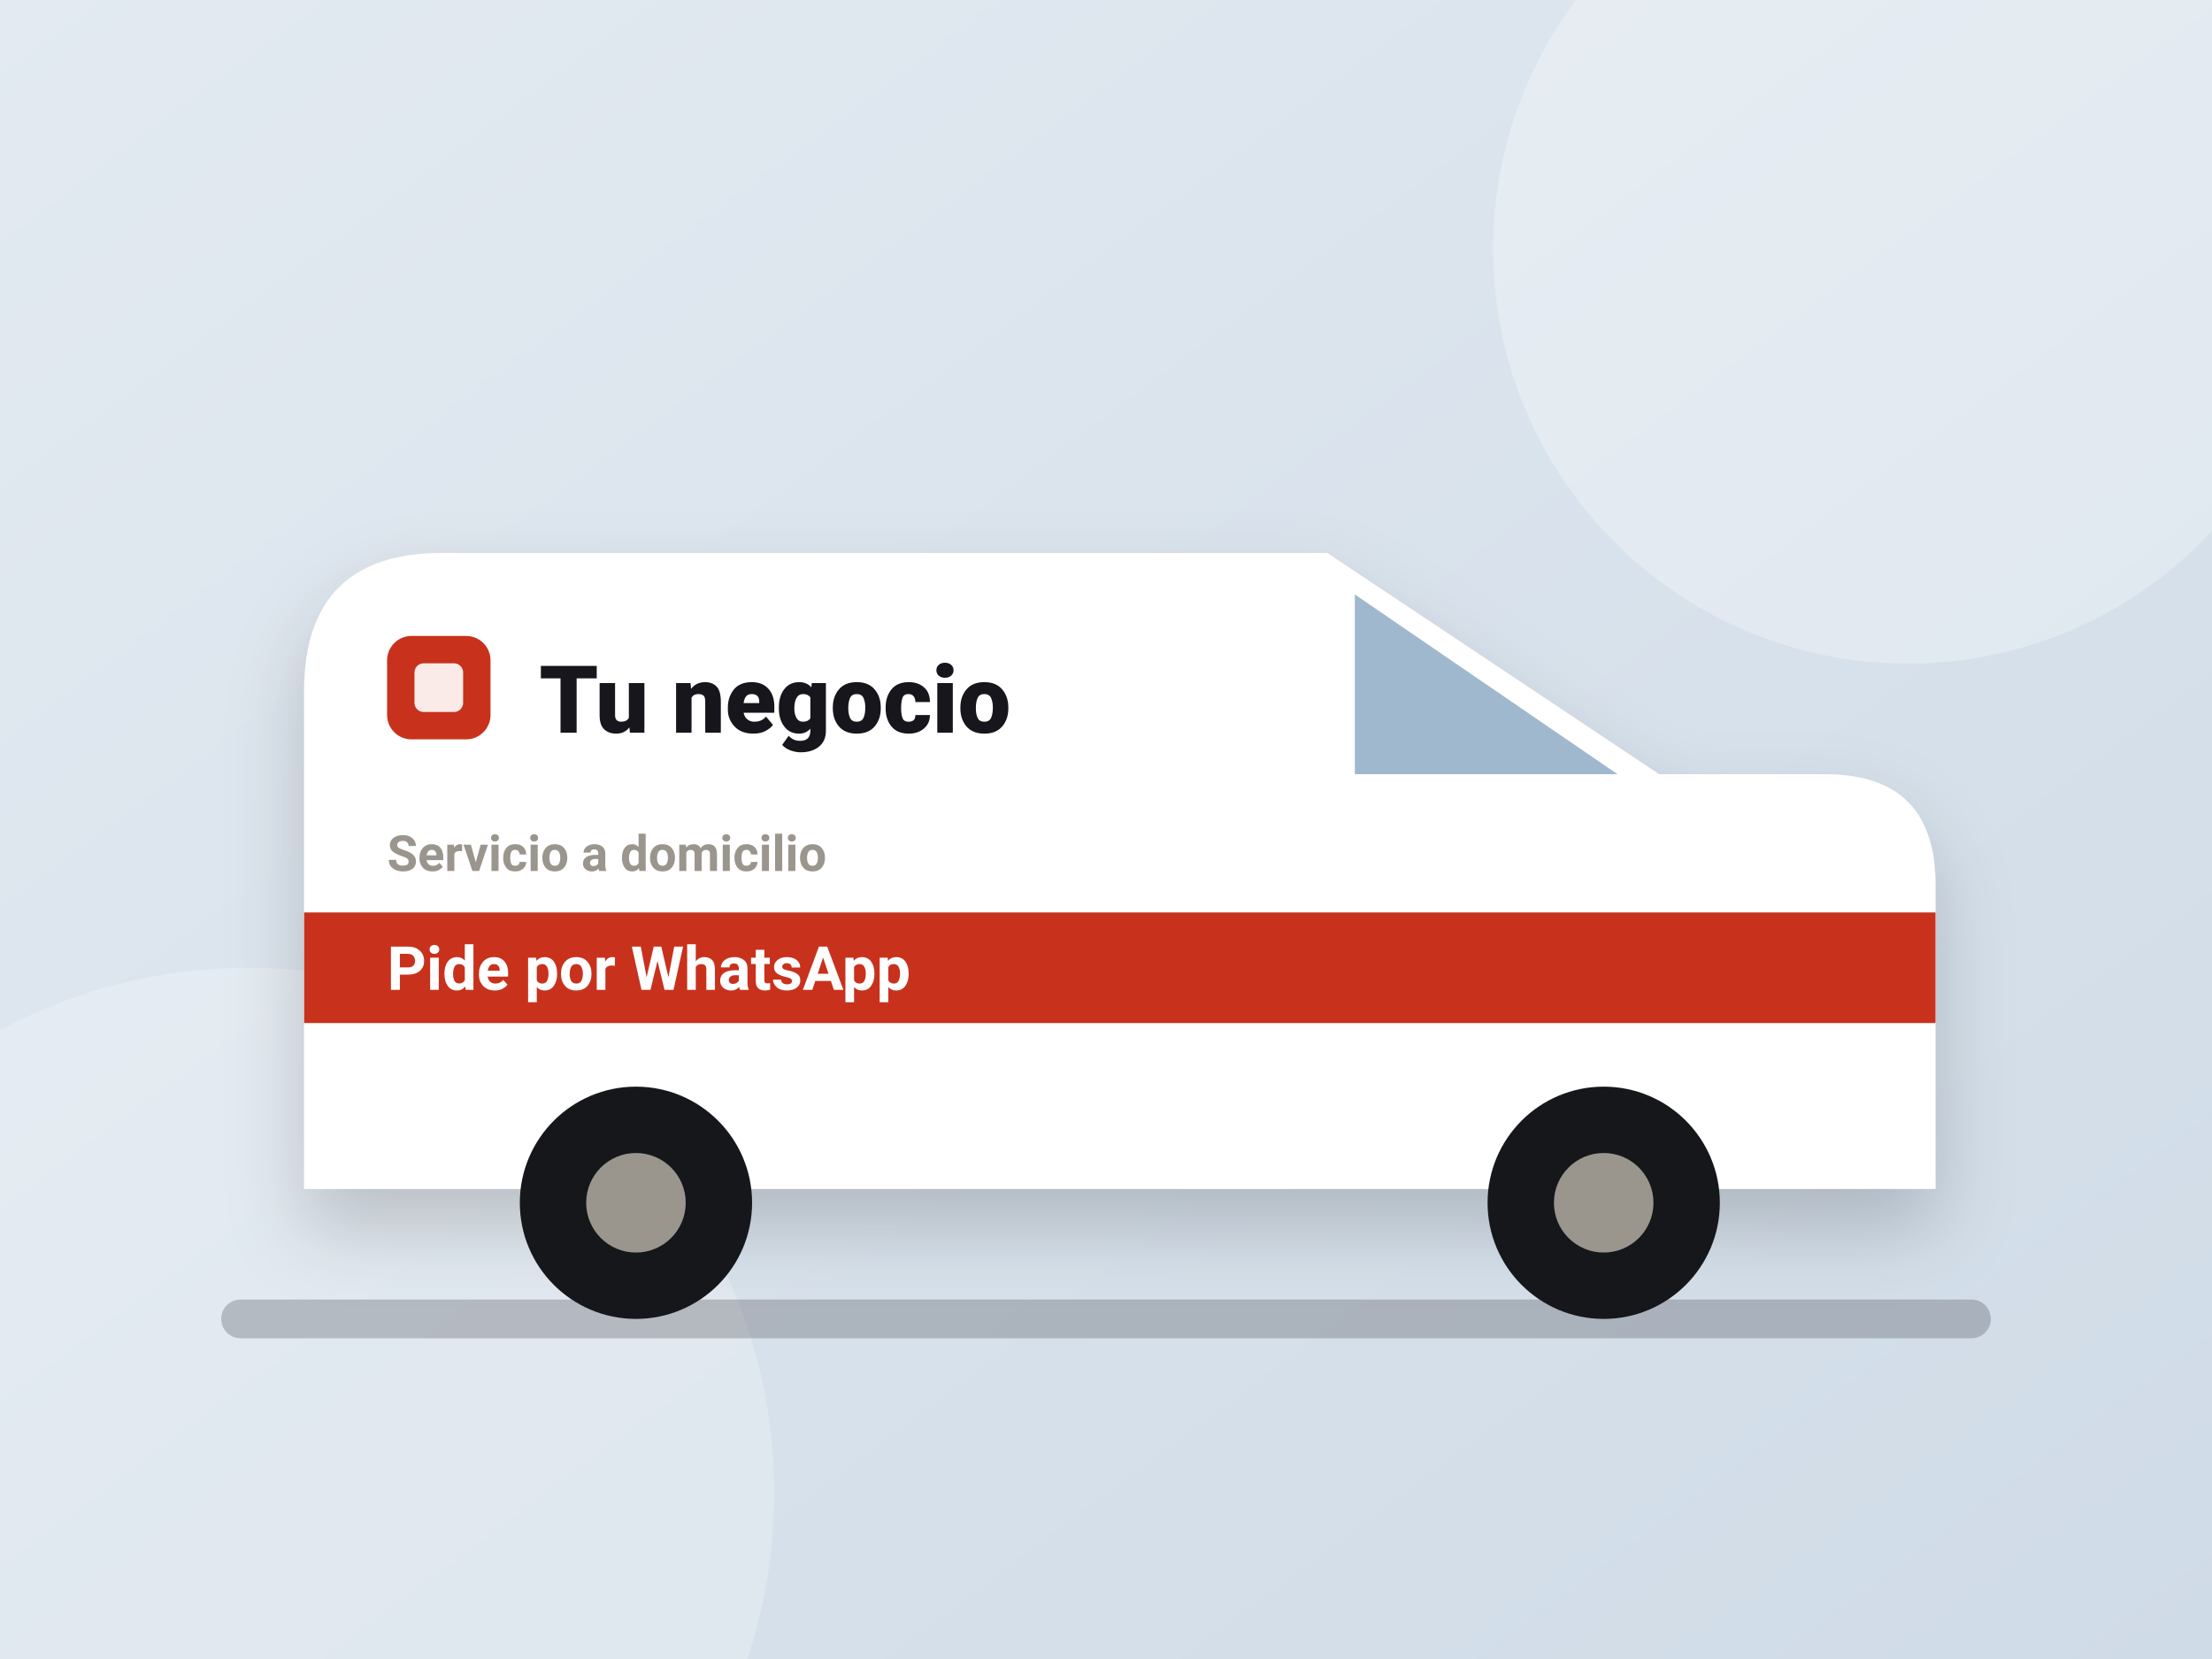
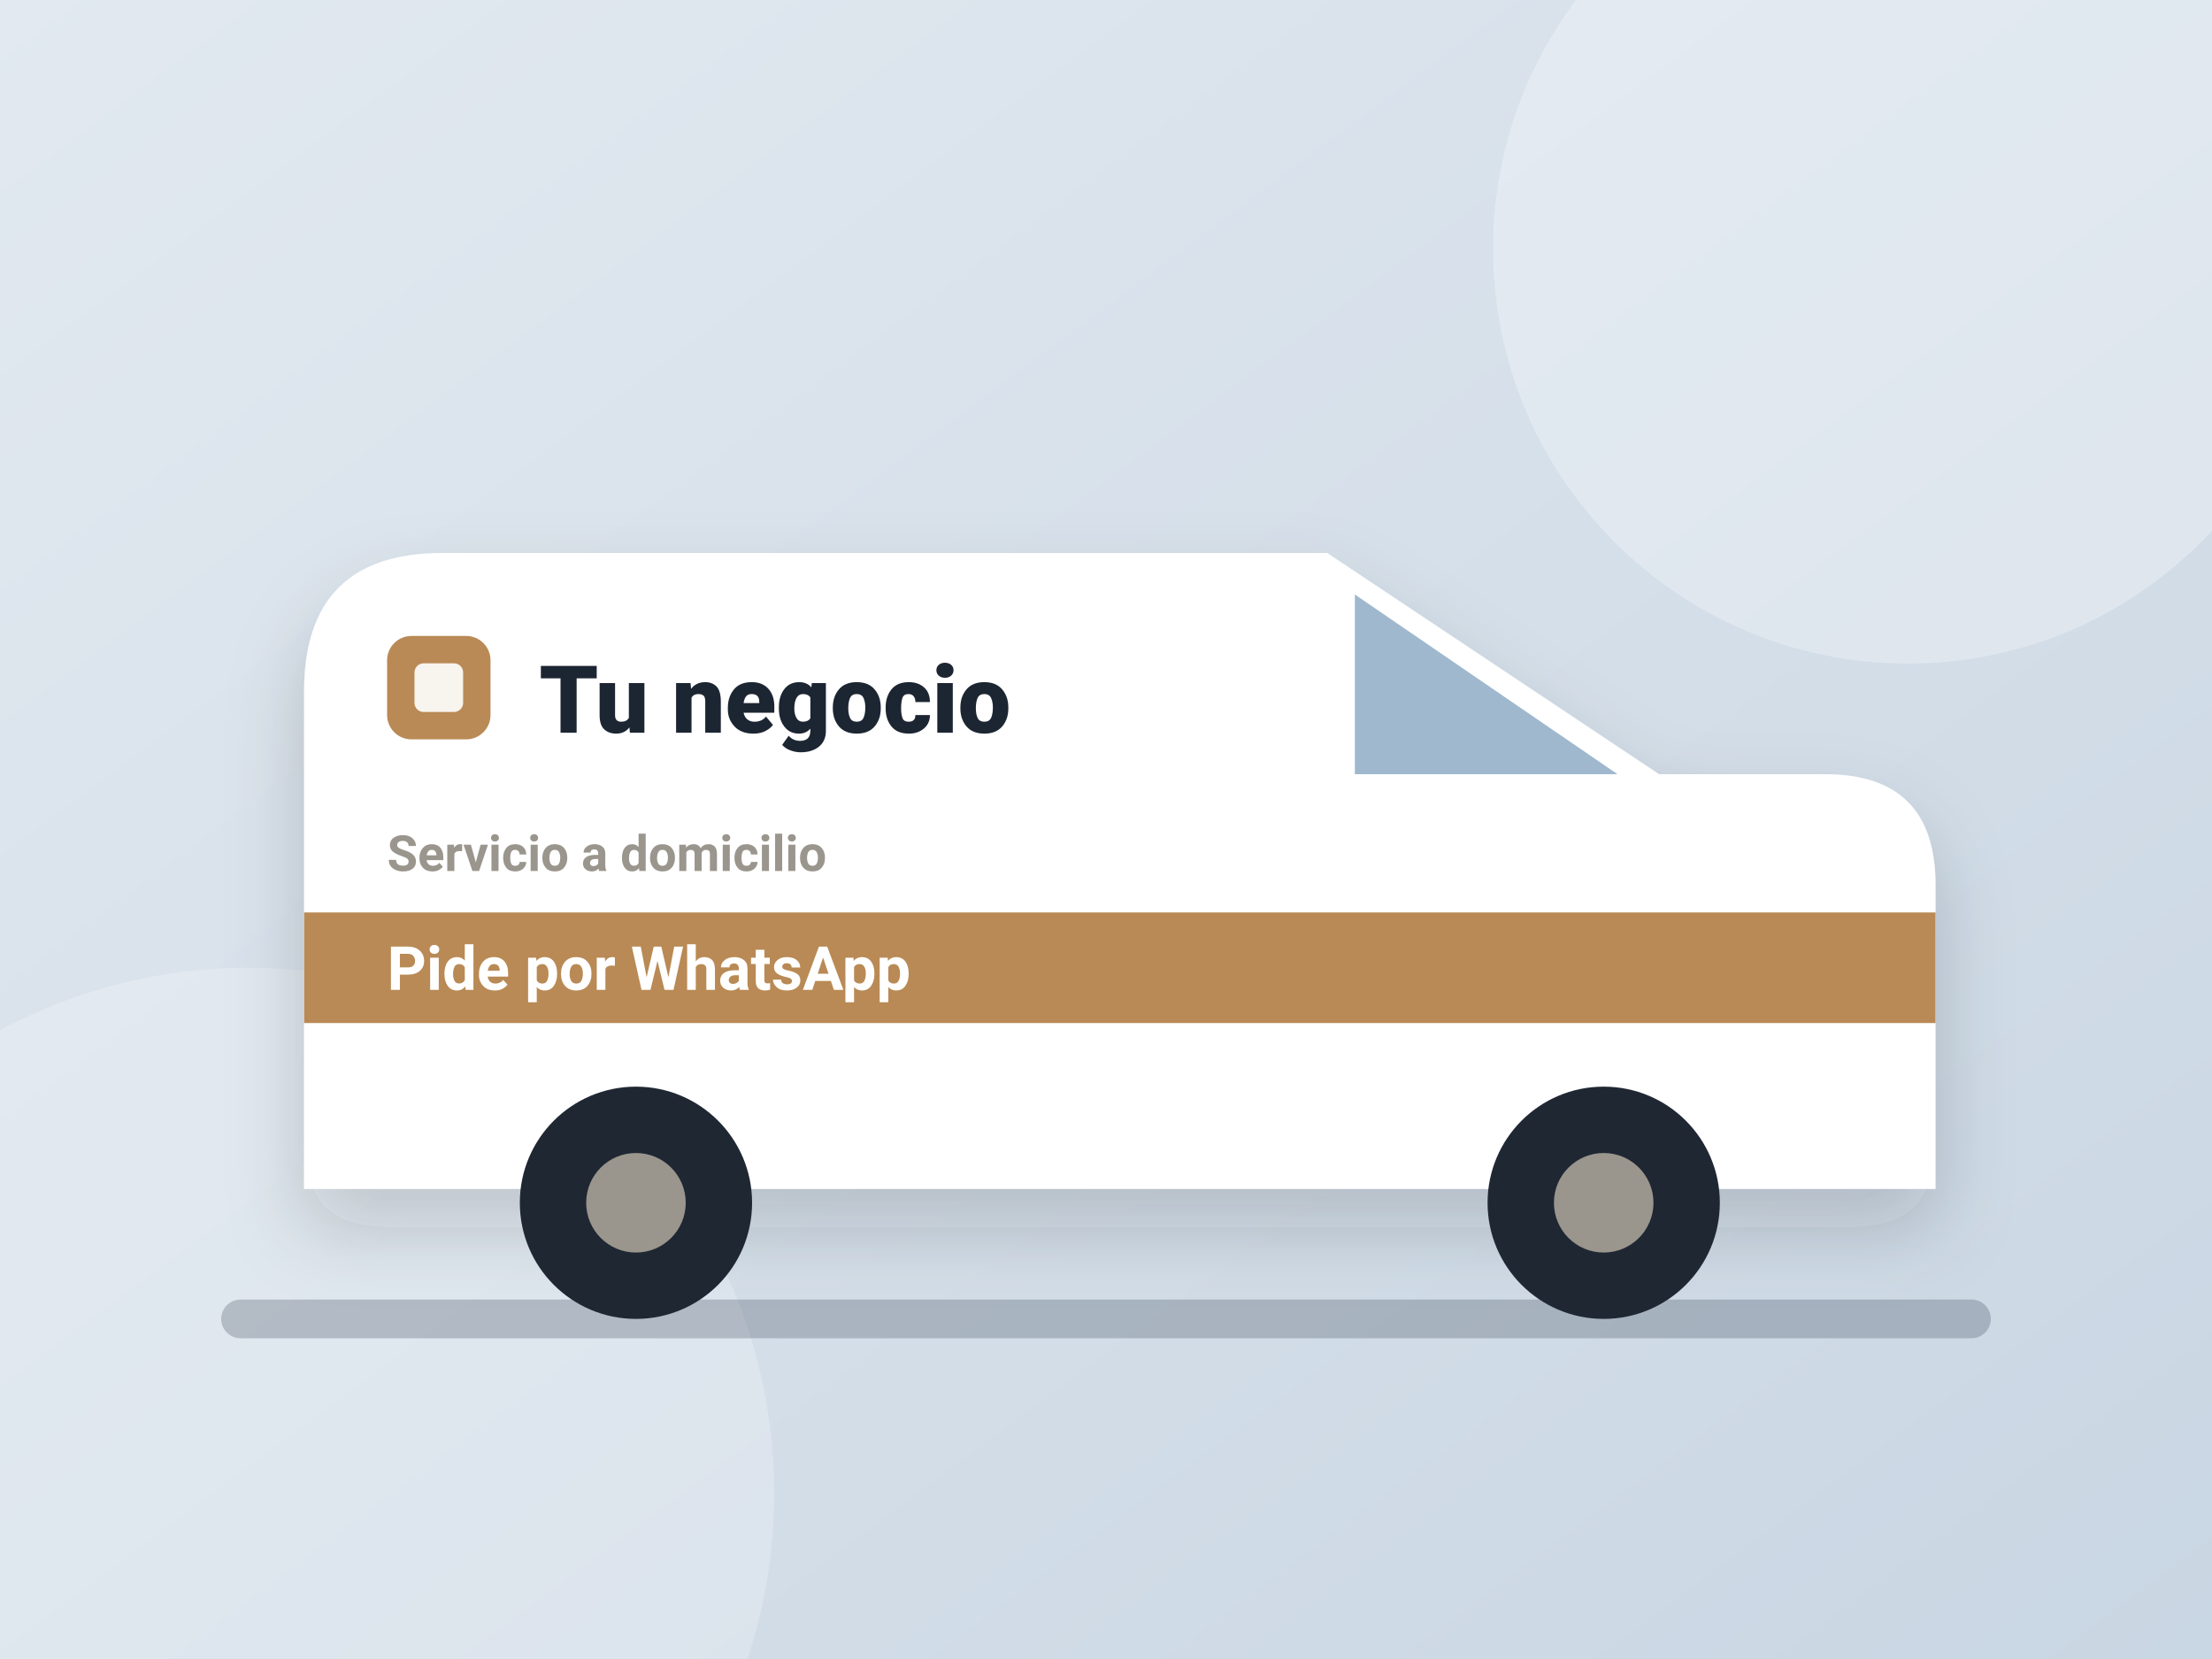
<svg xmlns="http://www.w3.org/2000/svg" viewBox="0 0 800 600" width="800" height="600">
  <defs>
    <linearGradient id="bg" x1="0" y1="0" x2="1" y2="1">
-       <stop offset="0" stop-color="#E3EAF1" />
-       <stop offset="1" stop-color="#CFDBE7" />
+       <stop offset="0" stop-color="#E2E9F0" />
+       <stop offset="1" stop-color="#C9D6E3" />
    </linearGradient>
    <filter id="sh" x="-20%" y="-20%" width="140%" height="150%">
-       <feDropShadow dx="0" dy="14" stdDeviation="14" flood-color="#16171B" flood-opacity=".18" />
+       <feDropShadow dx="0" dy="14" stdDeviation="14" flood-color="#1F2733" flood-opacity=".18" />
    </filter>
    <filter id="sh2" x="-20%" y="-20%" width="140%" height="150%">
-       <feDropShadow dx="0" dy="6" stdDeviation="6" flood-color="#16171B" flood-opacity=".16" />
+       <feDropShadow dx="0" dy="6" stdDeviation="6" flood-color="#1F2733" flood-opacity=".16" />
    </filter>
  </defs>
  <rect width="800" height="600" fill="url(#bg)" />
  <circle cx="690" cy="90" r="150" fill="#fff" opacity=".28" />
  <circle cx="90" cy="540" r="190" fill="#fff" opacity=".22" />
-   <rect x="80" y="470" width="640" height="14" rx="7" fill="#2B2C32" opacity=".25" />
+   <rect x="80" y="470" width="640" height="14" rx="7" fill="#2C3646" opacity=".25" />
  <g filter="url(#sh)">
    <path d="M110 430 V250 Q110 200 160 200 H480 L600 280 H660 Q700 280 700 320 V430 Z" fill="#fff" />
    <path d="M490 215 L585 280 H490 Z" fill="#9FB8CE" />
-     <rect x="110" y="330" width="590" height="40" fill="#C8321F" />
+     <rect x="110" y="330" width="590" height="40" fill="#B98A55" />
    <g transform="translate(140 230) scale(1.1)">
-       <rect width="34" height="34" rx="8" fill="#C8321F" />
+       <rect width="34" height="34" rx="8" fill="#B98A55" />
      <rect x="9" y="9" width="16" height="16" rx="3" fill="#fff" opacity=".9" />
    </g>
-     <text x="195" y="265" font-family="Archivo, 'Segoe UI', Roboto, Arial, sans-serif" font-size="34" font-weight="800" fill="#16171B" text-anchor="start">Tu negocio</text>
+     <text x="195" y="265" font-family="Archivo, 'Segoe UI', Roboto, Arial, sans-serif" font-size="34" font-weight="800" fill="#1F2733" text-anchor="start">Tu negocio</text>
    <text x="140" y="315" font-family="Archivo, 'Segoe UI', Roboto, Arial, sans-serif" font-size="18" font-weight="600" fill="#9A968D" text-anchor="start">Servicio a domicilio</text>
    <text x="140" y="358" font-family="Archivo, 'Segoe UI', Roboto, Arial, sans-serif" font-size="22" font-weight="700" fill="#fff" text-anchor="start">Pide por WhatsApp</text>
  </g>
-   <circle cx="230" cy="435" r="42" fill="#16171B" />
+   <circle cx="230" cy="435" r="42" fill="#1F2733" />
  <circle cx="230" cy="435" r="18" fill="#9A968D" />
-   <circle cx="580" cy="435" r="42" fill="#16171B" />
+   <circle cx="580" cy="435" r="42" fill="#1F2733" />
  <circle cx="580" cy="435" r="18" fill="#9A968D" />
</svg>
